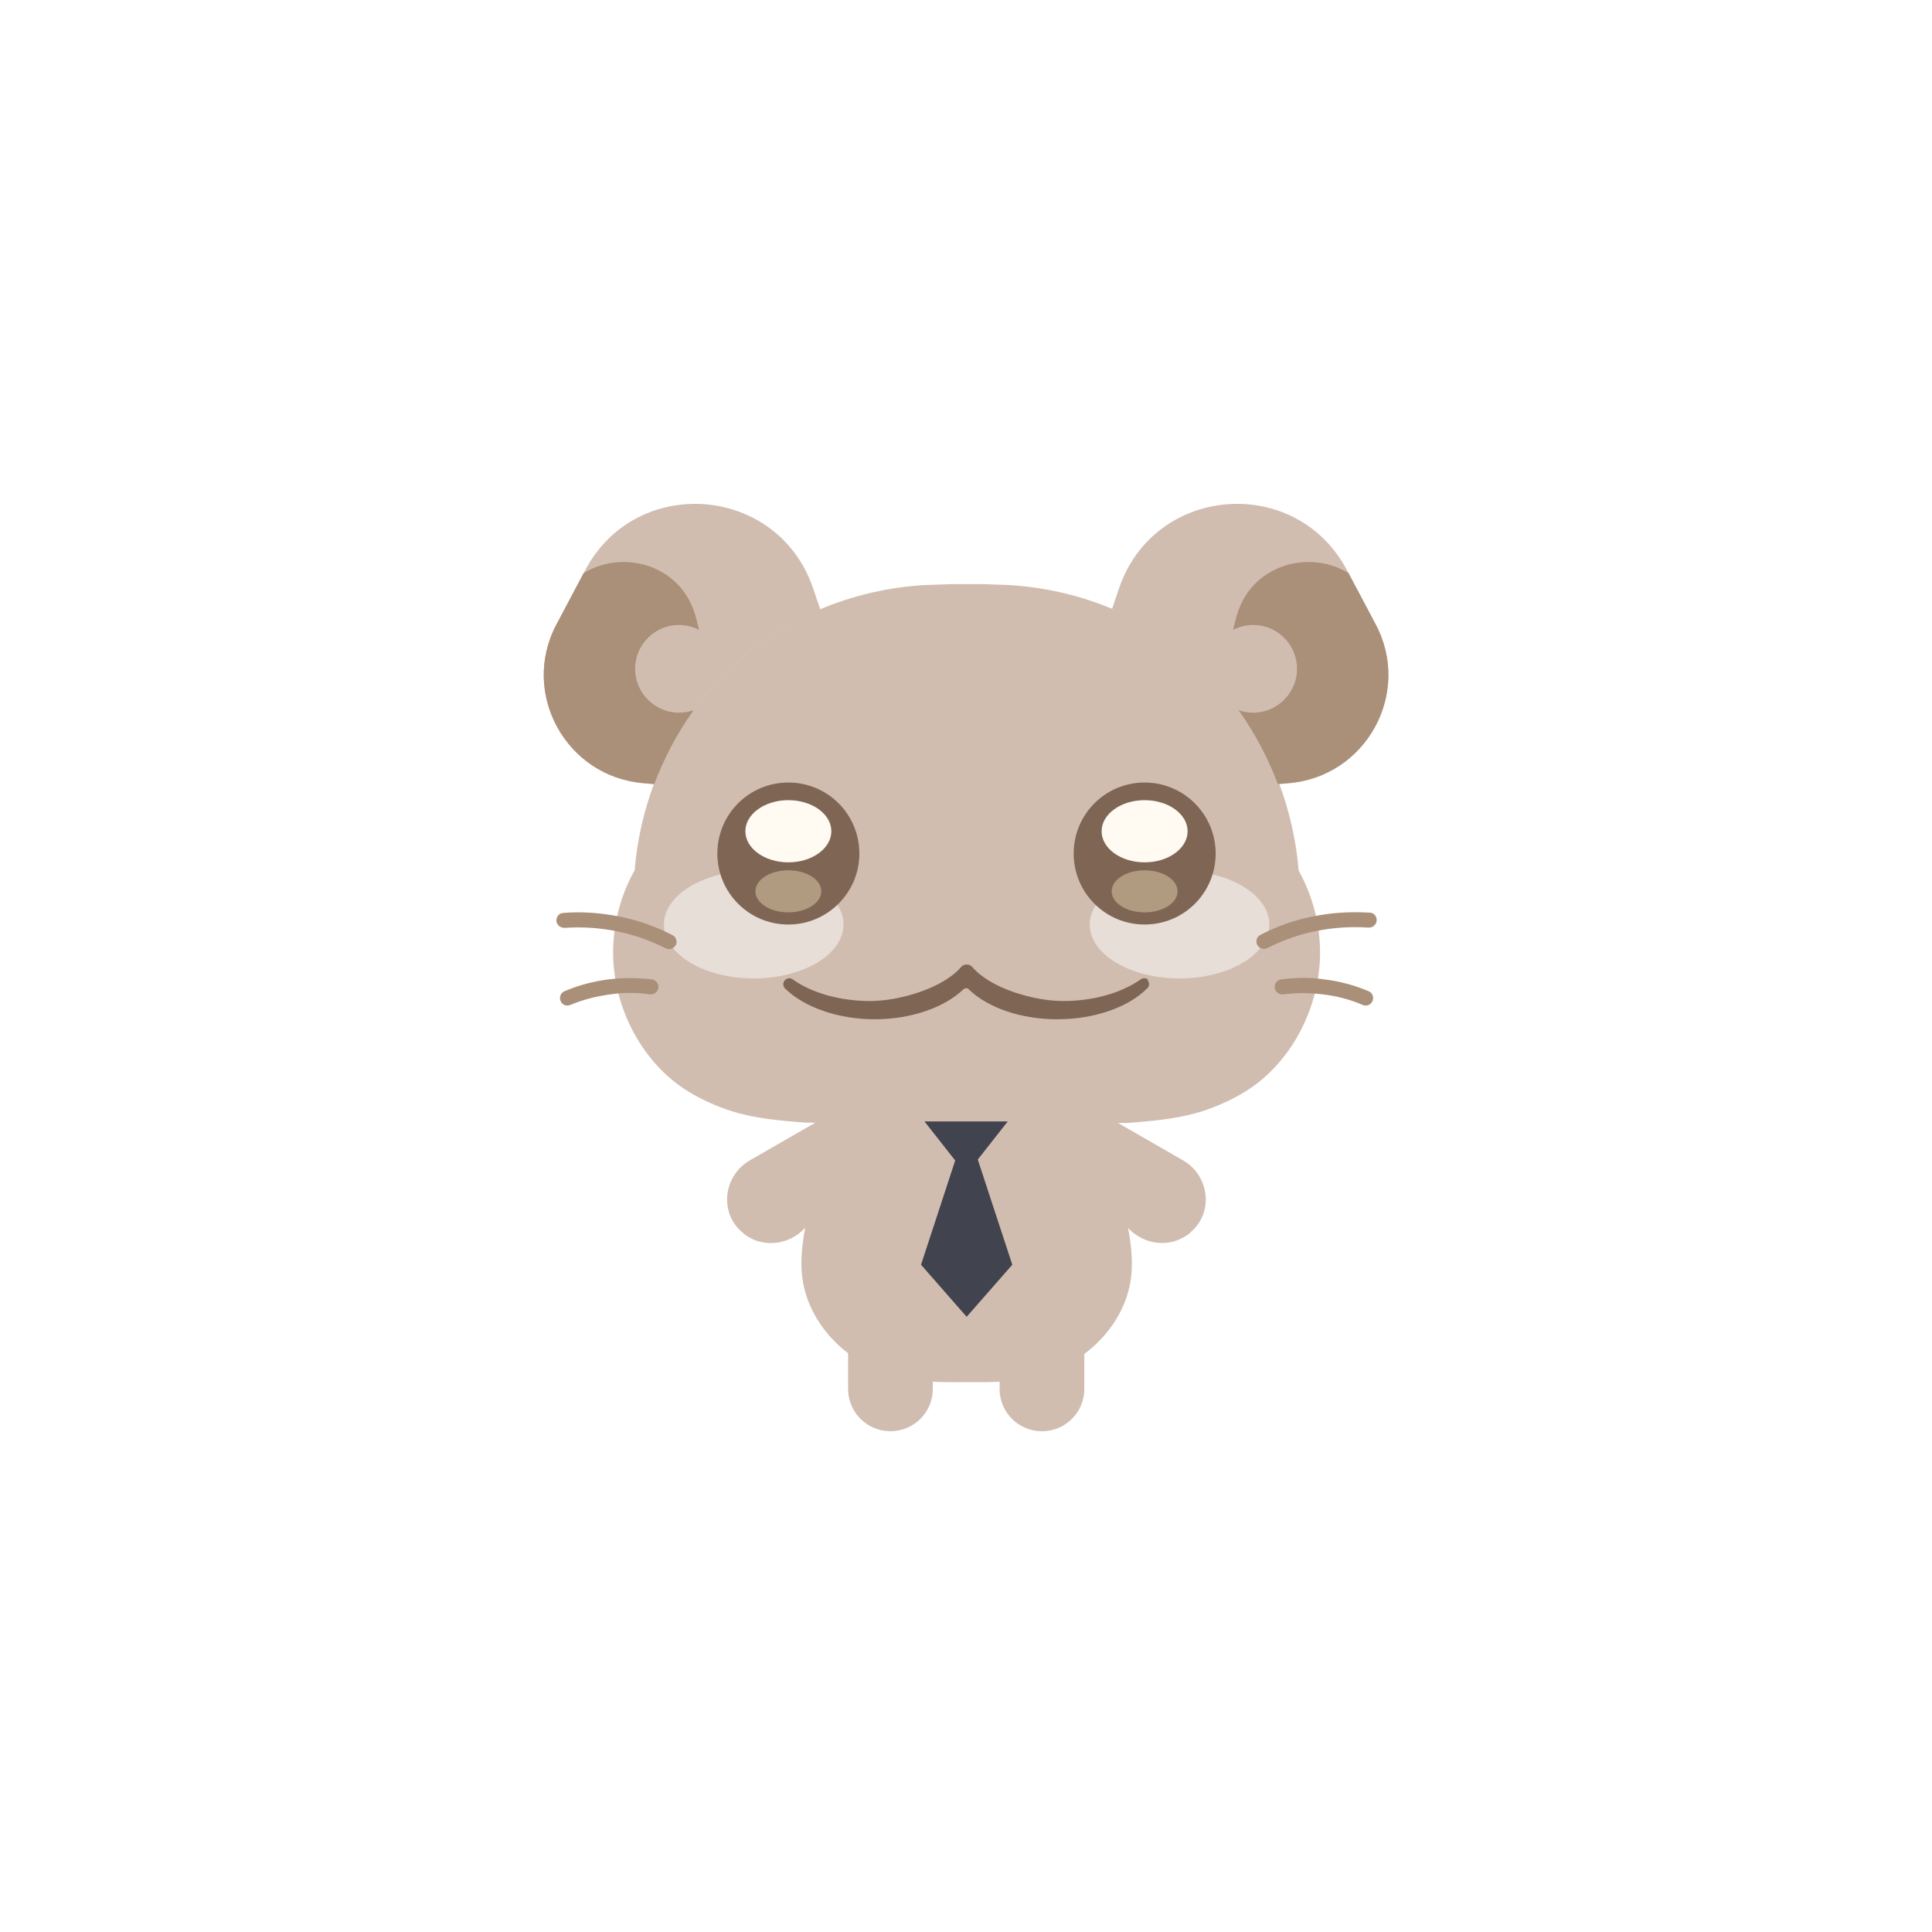
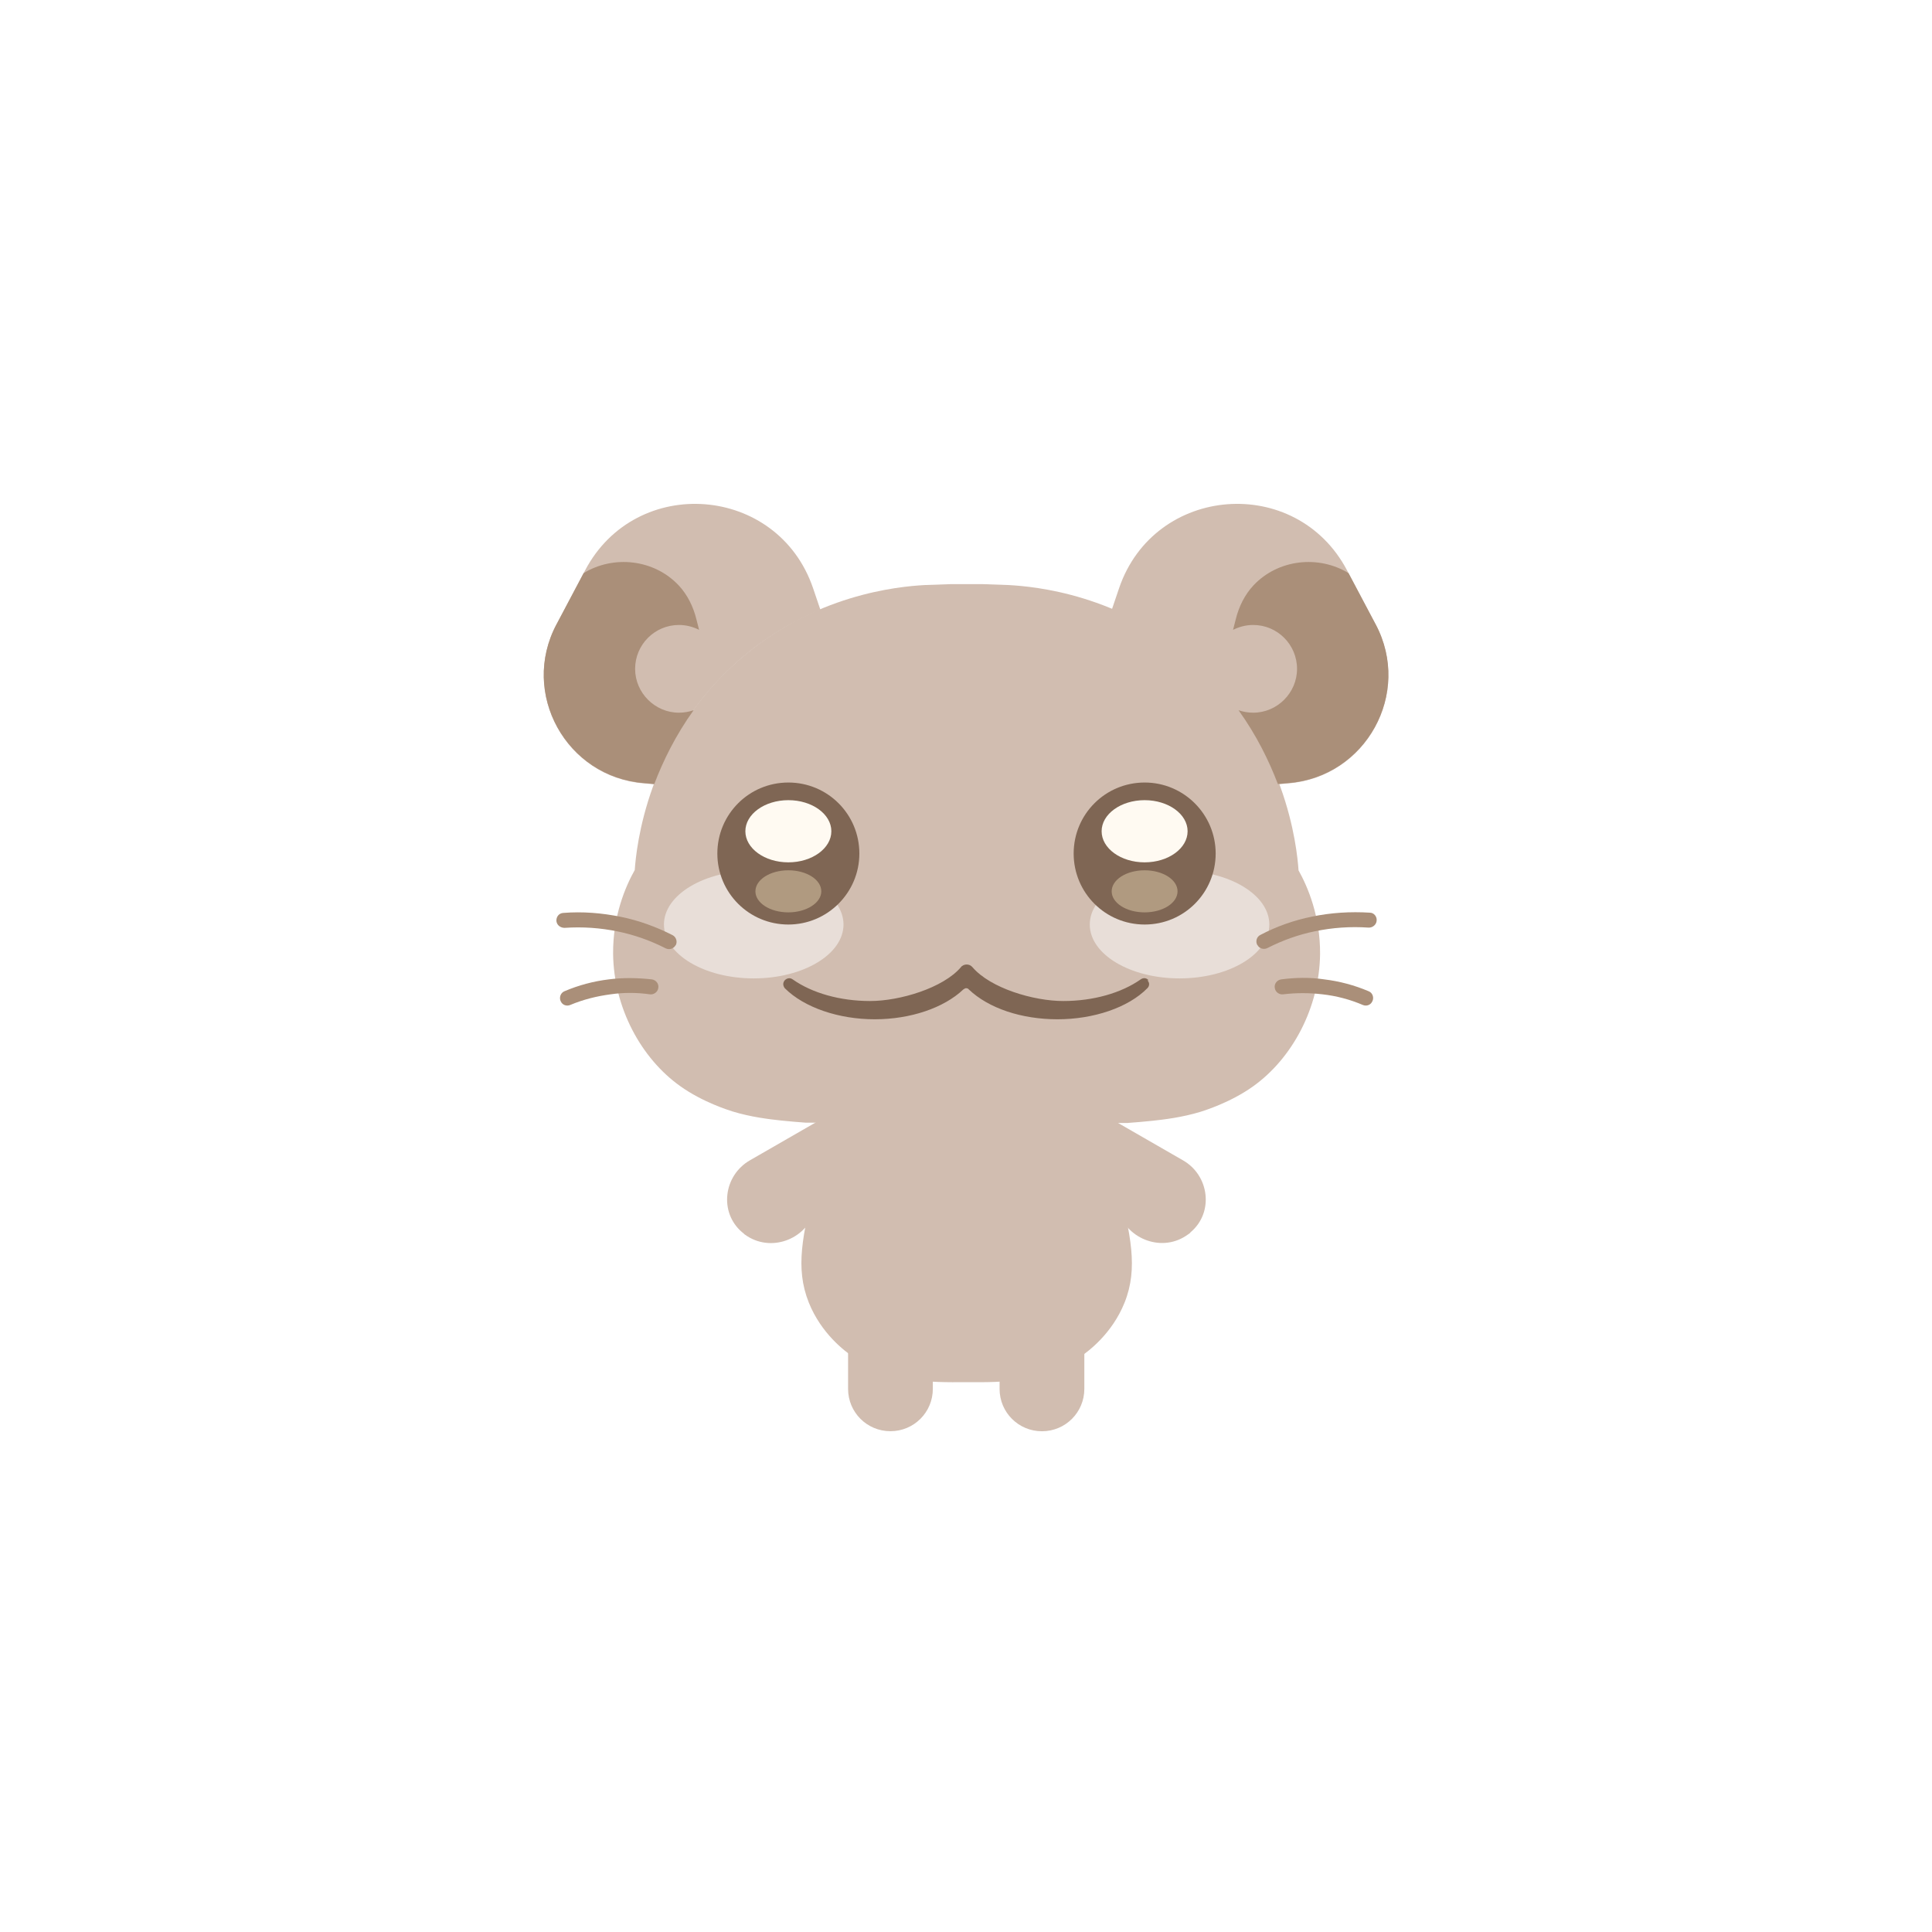
<svg xmlns="http://www.w3.org/2000/svg" width="384" height="384" viewBox="0 0 384 384" fill="none">
  <g transform="translate(108.073 100.1471) scale(0.6216814)">
    <path d="M241.312 117.104C240.82 109.986 237.408 75.475 207.884 49.838C184.018 28.974 157.315 26.432 148.639 25.956L140.257 25.661H135.287C135.287 25.661 135.238 25.661 135.205 25.661C135.172 25.661 135.156 25.661 135.123 25.661H130.153L121.771 25.956C113.095 26.448 86.408 28.974 62.526 49.822C33.002 75.442 29.59 109.936 29.098 117.055C26.08 122.419 22.078 131.866 22.176 143.857C22.373 161.096 31.148 177.285 43.614 186.142C50.831 191.309 59.114 193.835 60.279 194.228C66.315 196.082 72.269 196.754 75.861 197.148C78.584 197.443 81.225 197.64 83.751 197.837H135.074V197.935H186.626C189.152 197.738 191.793 197.542 194.516 197.246C198.125 196.853 204.062 196.18 210.098 194.327C211.263 193.933 219.546 191.407 226.763 186.24C239.229 177.367 248.004 161.177 248.201 143.922C248.299 131.932 244.297 122.468 241.279 117.104H241.312Z" fill="#D1BDB0" />
    <path d="M203.275 151.713C219.128 151.713 231.979 144.002 231.979 134.49C231.979 124.978 219.128 117.268 203.275 117.268C187.422 117.268 174.571 124.978 174.571 134.49C174.571 144.002 187.422 151.713 203.275 151.713Z" fill="#E8DED8" />
    <path d="M67.135 151.713C82.988 151.713 95.839 144.002 95.839 134.49C95.839 124.978 82.988 117.268 67.135 117.268C51.282 117.268 38.431 124.978 38.431 134.49C38.431 144.002 51.282 151.713 67.135 151.713Z" fill="#E8DED8" />
    <path d="M98.283 248.634H123.428C123.92 248.634 124.396 249.028 124.396 249.602V282.931C124.396 290.427 118.36 296.48 110.847 296.48C103.335 296.48 97.299 290.444 97.299 282.931V249.602C97.299 249.11 97.692 248.634 98.266 248.634H98.283Z" fill="#D1BDB0" />
    <path d="M172.832 249.618V282.948C172.832 290.443 166.796 296.496 159.284 296.496C151.771 296.496 145.735 290.46 145.735 282.948V249.618C145.735 249.126 146.129 248.65 146.703 248.65H171.848C172.34 248.65 172.816 249.044 172.816 249.618H172.832Z" fill="#D1BDB0" />
    <path d="M95.068 193.097L65.937 209.86C57.457 214.731 55.997 226.525 63.411 232.856C63.706 233.053 63.903 233.25 64.199 233.545C64.494 233.742 64.789 233.939 65.068 234.135C73.351 239.401 84.455 234.726 86.801 225.36L94.986 193.113H95.084L95.068 193.097Z" fill="#D1BDB0" />
    <path d="M175.259 193.095L183.444 225.342C185.888 234.692 196.992 239.366 205.177 234.118C205.473 233.921 205.768 233.724 206.047 233.527C206.342 233.33 206.637 233.134 206.834 232.838C214.33 226.507 212.772 214.615 204.308 209.842L175.177 193.079H175.276L175.259 193.095Z" fill="#D1BDB0" />
    <path d="M183.641 217.077C181.591 208.597 179.261 201.675 177.408 197H177.31H135.221H93.132H93.034C91.181 201.675 88.851 208.597 86.801 217.077C82.799 233.742 80.273 244.157 84.751 255.376C88.753 265.316 96.249 270.877 98.775 272.615C110.273 280.899 123.034 280.898 135.221 280.8C147.31 280.898 160.169 280.8 171.667 272.615C174.193 270.86 181.705 265.3 185.691 255.376C190.169 244.174 187.545 233.742 183.641 217.077Z" fill="#D1BDB0" />
    <path d="M35.249 89.58C39.924 77.114 48.108 62.499 62.526 49.919C71.105 42.423 80.06 37.355 88.442 33.844L86.096 26.923C74.795 -6.112 29.492 -9.622 13.22 21.264L4.068 38.601C-7.627 60.63 7.184 87.415 32.034 89.367L35.347 89.662L35.249 89.563V89.58Z" fill="#D1BDB0" />
    <path d="M42.154 141.116C41.465 142.281 40.103 142.674 38.939 142.084C34.166 139.64 28.999 137.803 23.734 136.72C18.075 135.556 12.432 135.162 6.675 135.556C5.412 135.556 4.231 134.768 4.051 133.407C3.952 132.045 4.838 130.881 6.2 130.782C12.432 130.29 18.567 130.782 24.718 132.045C30.459 133.21 36.019 135.26 41.186 137.885C42.35 138.475 42.843 140.033 42.154 141.198V141.1V141.116Z" fill="#AA8F79" />
    <path d="M5.429 159.045C4.838 157.782 5.429 156.322 6.593 155.83C11.17 153.878 15.943 152.615 20.814 152.025C25.39 151.434 29.967 151.533 34.559 152.025C35.921 152.222 36.905 153.485 36.61 154.846C36.413 156.109 35.15 156.995 33.887 156.798C29.704 156.208 25.505 156.208 21.421 156.798C16.943 157.389 12.646 158.455 8.463 160.21C7.299 160.702 5.937 160.21 5.445 159.045H5.429Z" fill="#AA8F79" />
    <path d="M228.174 141.116C227.485 139.952 227.879 138.394 229.142 137.803C234.308 135.08 239.852 133.128 245.61 131.964C251.646 130.701 257.895 130.307 264.128 130.701C265.489 130.701 266.473 132.062 266.277 133.325C266.178 134.588 264.915 135.572 263.652 135.474C257.911 135.08 252.253 135.474 246.594 136.638C241.329 137.705 236.162 139.558 231.389 142.002C230.224 142.593 228.764 142.199 228.174 141.034V141.133V141.116Z" fill="#AA8F79" />
    <path d="M264.899 159.045C264.407 160.21 263.045 160.702 261.881 160.21C257.78 158.455 253.401 157.29 248.923 156.798C244.74 156.306 240.541 156.306 236.457 156.798C235.194 156.995 233.931 156.109 233.734 154.846C233.439 153.485 234.423 152.222 235.785 152.025C240.361 151.434 244.937 151.336 249.53 152.025C254.401 152.615 259.174 153.878 263.75 155.83C265.013 156.322 265.506 157.881 264.915 159.045H264.899Z" fill="#AA8F79" />
    <path d="M78.206 134.49C90.672 134.49 100.907 124.354 100.907 111.79C100.907 99.225 90.77 89.089 78.206 89.089C65.642 89.089 55.505 99.225 55.505 111.79C55.505 124.354 65.642 134.49 78.206 134.49Z" fill="#7F6654" />
    <path d="M78.207 114.61C85.801 114.61 91.952 110.132 91.952 104.67C91.952 99.208 85.817 94.73 78.207 94.73C70.596 94.73 64.461 99.208 64.461 104.67C64.461 110.132 70.596 114.61 78.207 114.61Z" fill="#FFFAF2" />
    <path opacity="0.4" d="M78.207 130.602C83.947 130.602 88.737 127.584 88.737 123.877C88.737 120.17 84.062 117.152 78.207 117.152C72.351 117.152 67.676 120.17 67.676 123.877C67.676 127.584 72.351 130.602 78.207 130.602Z" fill="#FBE9C2" />
    <path d="M193.384 152.319C192.793 151.631 191.826 151.352 190.858 152.024C184.625 156.404 175.653 158.946 166.107 158.946C156.561 158.946 142.815 154.845 137.074 148.137C136.582 147.546 135.91 147.268 135.221 147.268C134.532 147.268 133.761 147.563 133.367 148.137C127.709 154.763 113.882 158.946 104.335 158.946C94.789 158.946 85.817 156.42 79.584 152.024C78.616 151.335 77.632 151.729 77.058 152.319C76.369 153.107 76.468 154.075 77.058 154.845C83.291 161.078 94.395 164.785 105.795 164.785C117.195 164.785 127.905 161.177 134.155 155.239C134.45 155.042 134.745 154.845 135.024 154.845C135.303 154.845 135.713 154.944 135.894 155.239C142.225 161.275 152.755 164.785 164.253 164.785C175.751 164.785 186.856 161.078 192.99 154.845C193.679 154.157 193.777 153.09 192.99 152.319H193.384Z" fill="#7F6654" />
    <path d="M214.822 111.79C214.822 99.324 204.686 89.089 192.121 89.089C179.557 89.089 169.42 99.225 169.42 111.79C169.42 124.354 179.557 134.49 192.121 134.49C204.686 134.49 214.822 124.354 214.822 111.79Z" fill="#7F6654" />
    <path d="M205.85 104.67C205.85 99.208 199.716 94.73 192.105 94.73C184.494 94.73 178.36 99.208 178.36 104.67C178.36 110.132 184.494 114.61 192.105 114.61C199.716 114.61 205.85 110.132 205.85 104.67Z" fill="#FFFAF2" />
    <path opacity="0.4" d="M202.635 123.877C202.635 120.17 197.961 117.152 192.105 117.152C186.249 117.152 181.575 120.17 181.575 123.877C181.575 127.584 186.249 130.602 192.105 130.602C197.961 130.602 202.635 127.584 202.635 123.877Z" fill="#FBE9C2" />
    <path d="M4.068 38.52L12.745 22.151C22.291 16.311 35.249 17.673 43.138 26.055C45.96 29.073 47.813 32.878 48.797 36.864L49.666 40.275C47.715 39.308 45.566 38.717 43.237 38.717C35.446 38.717 29.213 45.048 29.213 52.741C29.213 60.434 35.544 66.765 43.237 66.765C44.894 66.765 46.452 66.47 47.911 65.978C42.171 73.966 38.168 82.151 35.347 89.565L32.034 89.269C7.184 87.317 -7.627 60.532 4.068 38.504V38.52Z" fill="#AA8F79" />
    <path d="M234.8 89.58C230.126 77.114 221.941 62.499 207.523 49.919C198.945 42.423 189.989 37.355 181.607 33.844L183.953 26.923C195.254 -6.112 240.558 -9.622 256.829 21.264L265.981 38.601C277.676 60.63 262.865 87.415 238.015 89.367L234.702 89.662L234.8 89.563V89.58Z" fill="#D1BDB0" />
    <path d="M265.981 38.52L257.304 22.151C247.758 16.311 234.8 17.673 226.91 26.055C224.089 29.073 222.236 32.878 221.252 36.864L220.382 40.275C222.334 39.308 224.483 38.717 226.812 38.717C234.603 38.717 240.836 45.048 240.836 52.741C240.836 60.434 234.505 66.765 226.812 66.765C225.155 66.765 223.597 66.47 222.137 65.978C227.878 73.966 231.88 82.151 234.702 89.565L238.015 89.269C262.865 87.317 277.676 60.532 265.981 38.504V38.52Z" fill="#AA8F79" />
-     <path d="M135.041 214.369L121.722 197.442H148.343L135.041 214.369Z" fill="#41434E" />
-     <path d="M135.205 198.772L120.624 243.255L135.205 259.903L149.803 243.255L135.205 198.772Z" fill="#41434E" />
  </g>
</svg>
